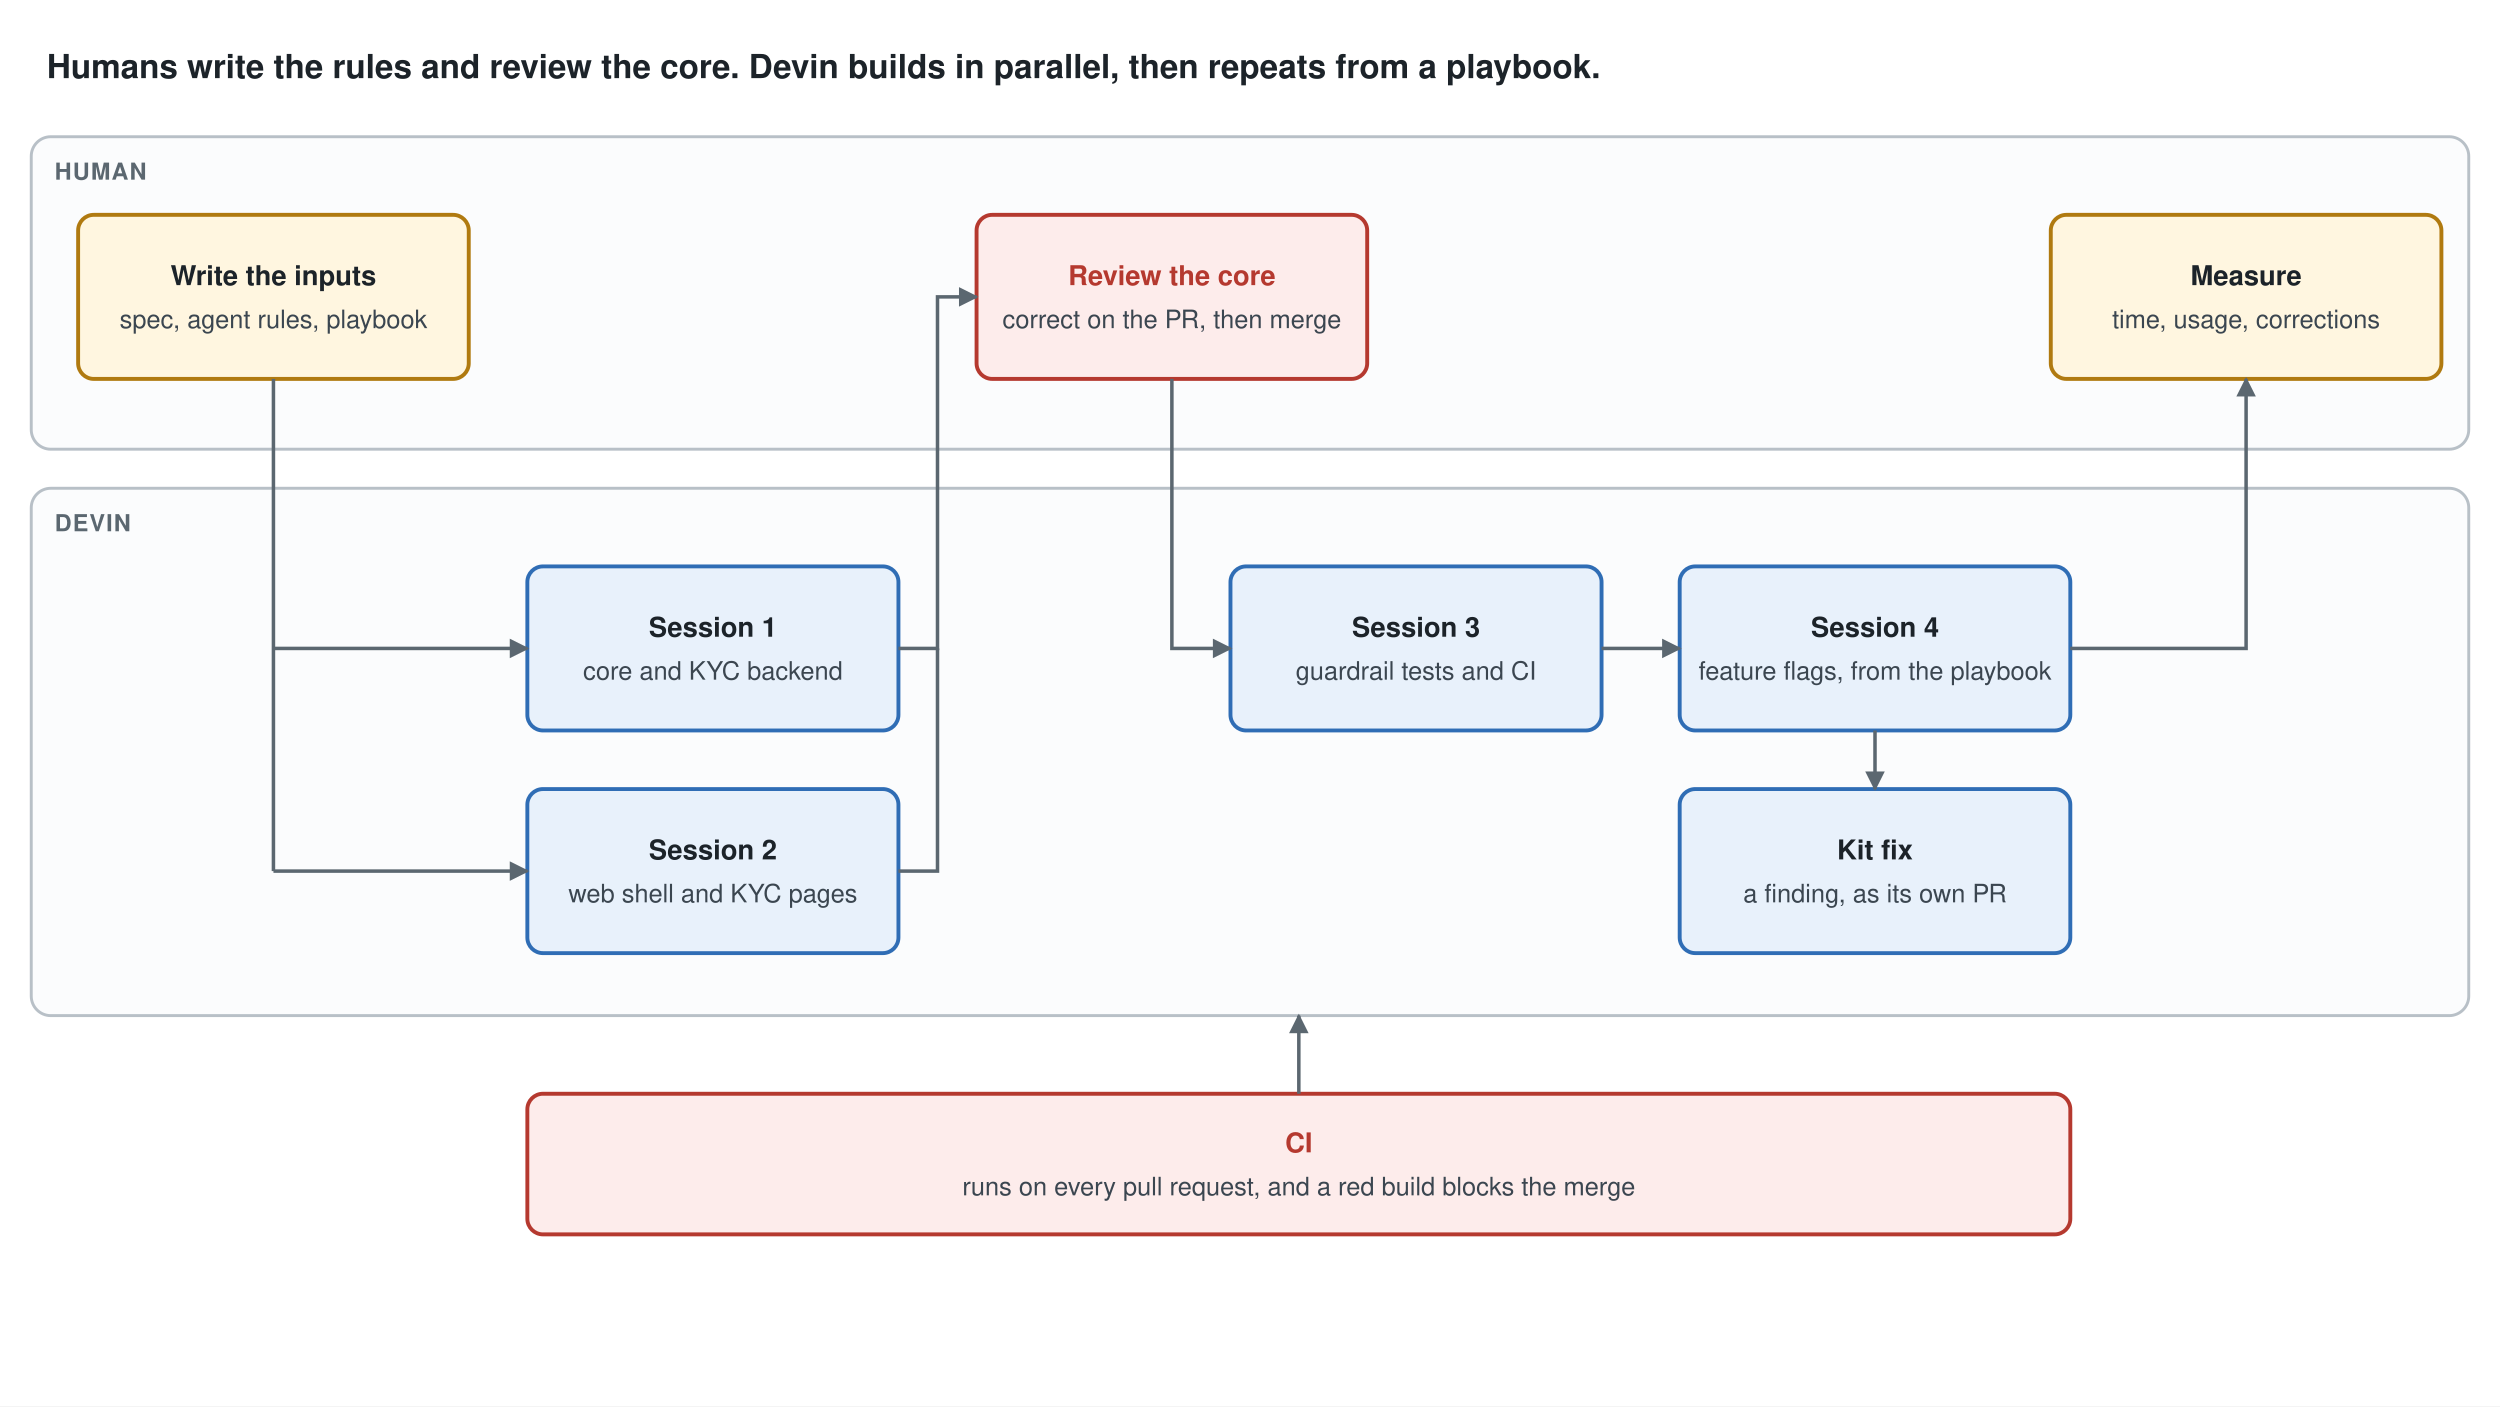
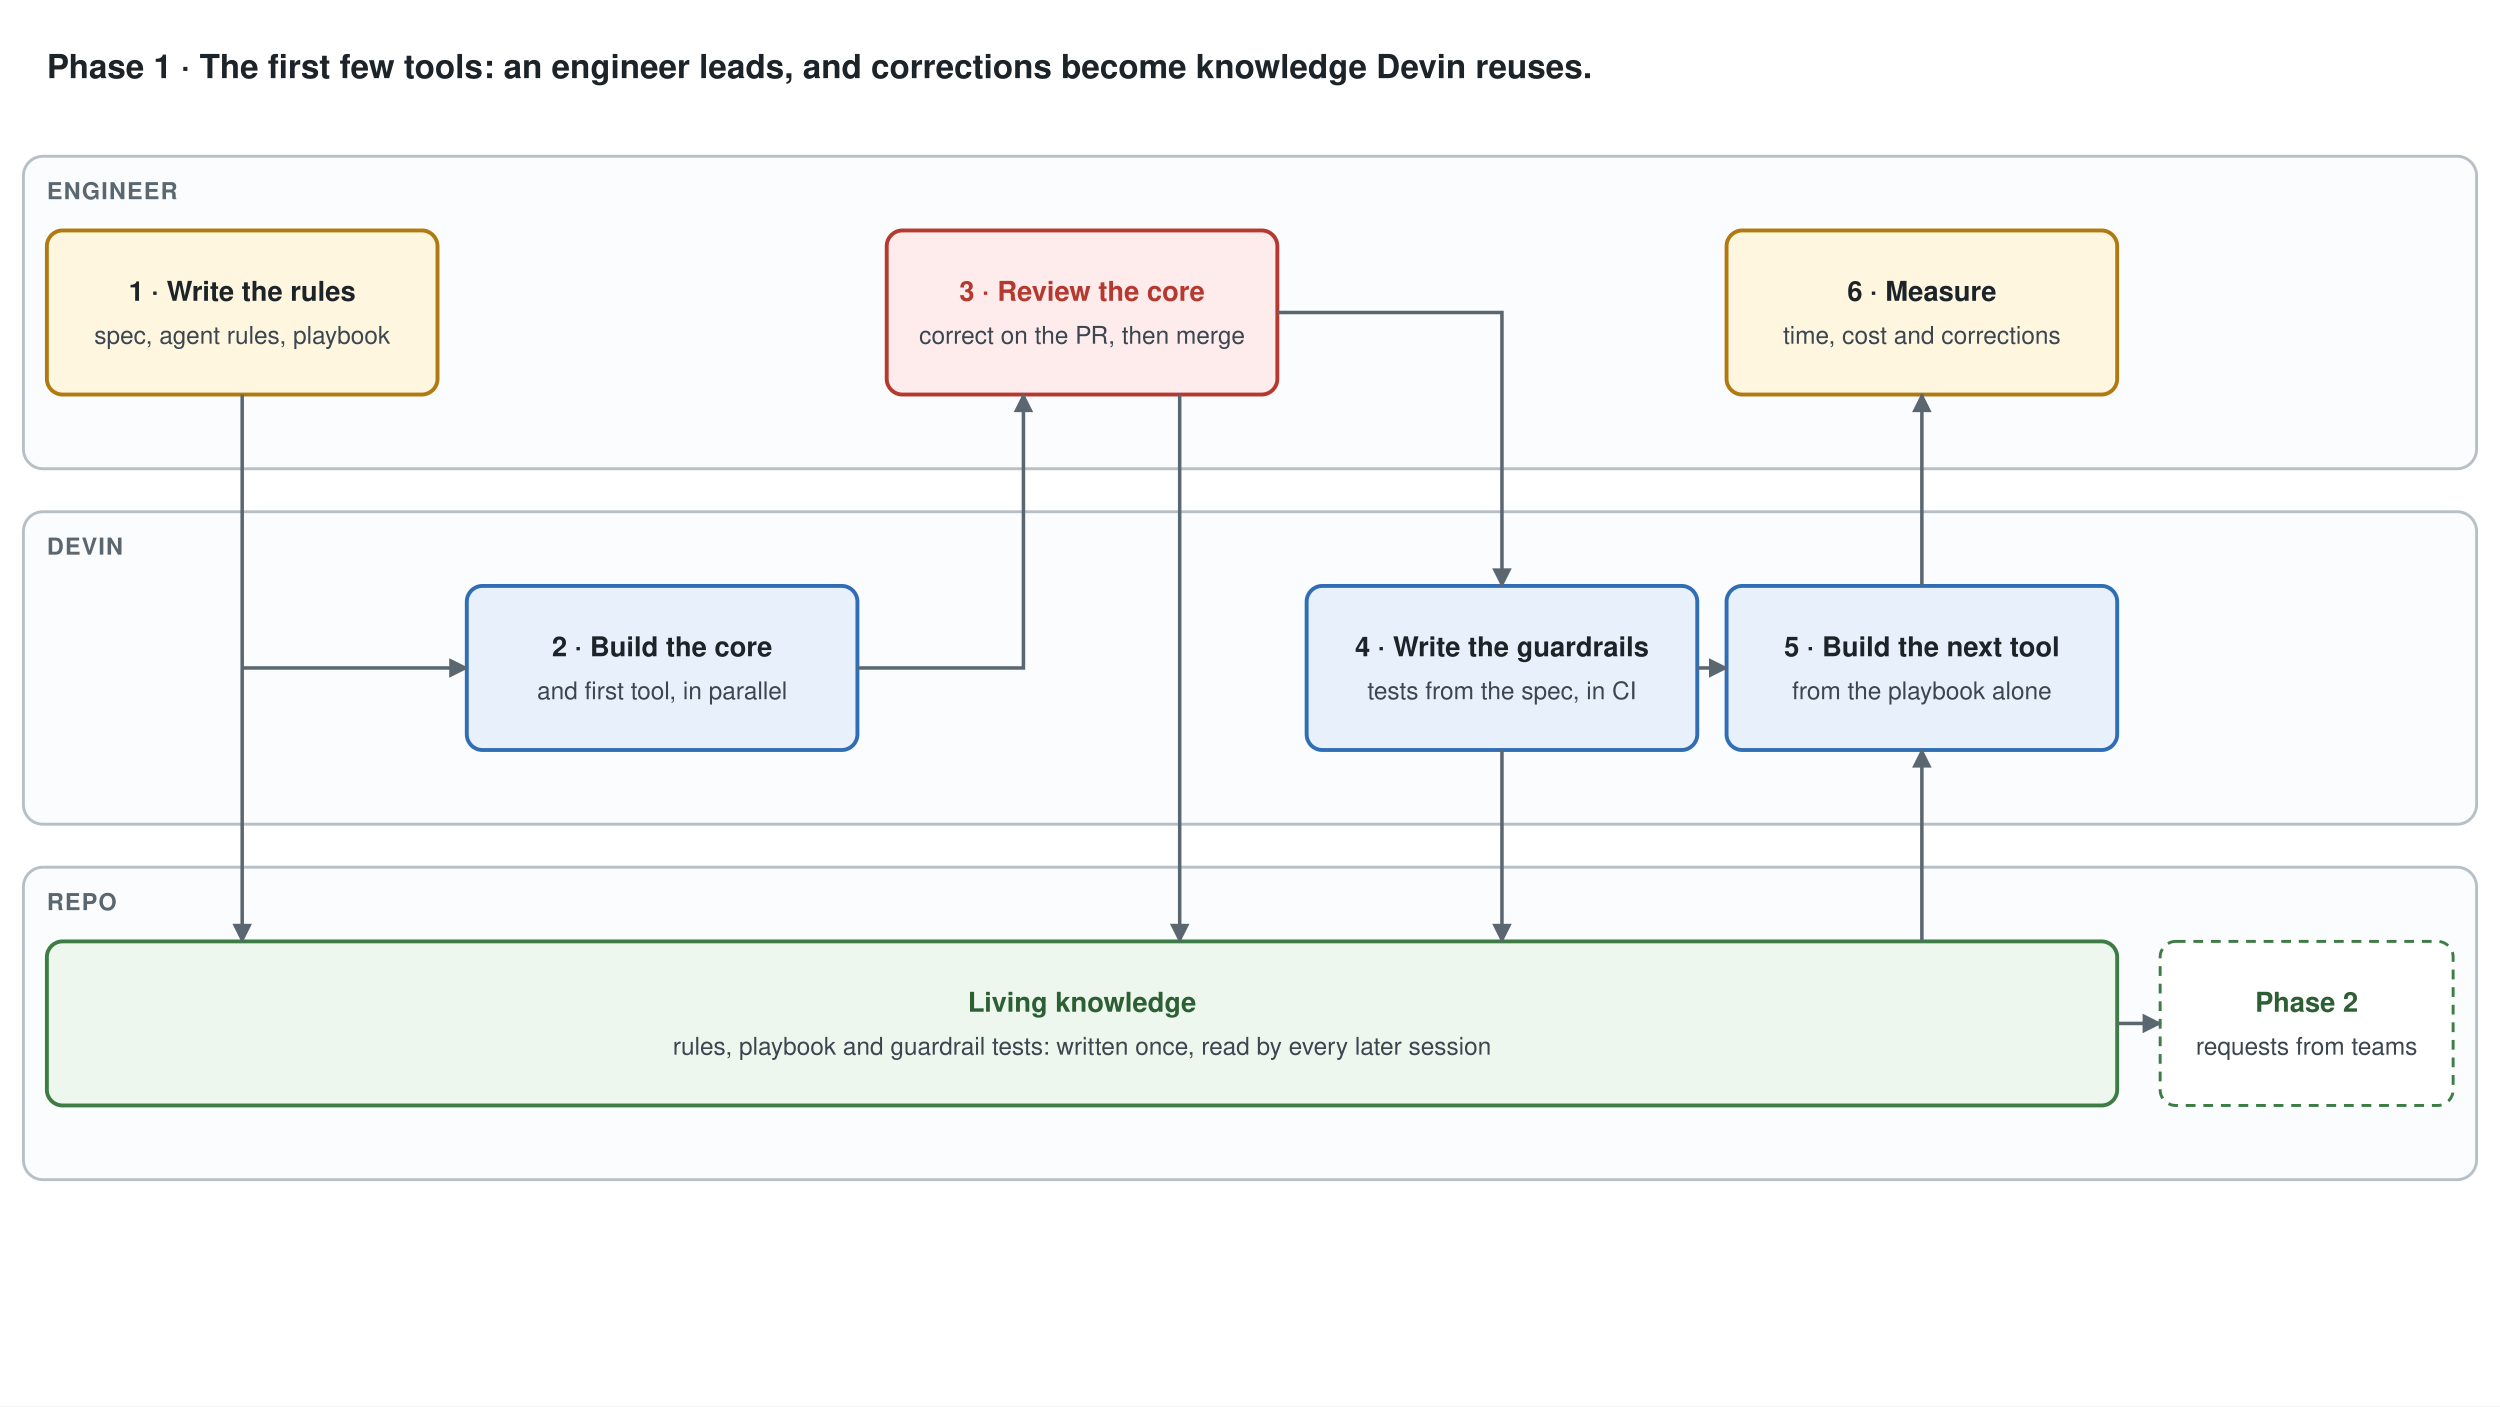
<svg xmlns="http://www.w3.org/2000/svg" viewBox="0 0 1280 720" width="1280" height="720" role="img" aria-labelledby="t d">
  <defs>
    <marker id="ah" viewBox="0 0 10 10" refX="9" refY="5" markerWidth="10" markerHeight="10" markerUnits="userSpaceOnUse" orient="auto-start-reverse">
      <path d="M0 0 L10 5 L0 10 z" fill="#5b6770" />
    </marker>
    <style>
      text { font-family: Helvetica, Arial, sans-serif; fill: #1c2329; font-size: 14px; }
      .b { font-weight: 700; }
-       .s { font-size: 13px; fill: #3b4650; }
+       .s { font-size: 12.5px; fill: #3b4650; }
      .ln { font-size: 12px; fill: #5b6770; font-weight: 700; letter-spacing: .6px; }
      .lane { fill: #fbfcfd; stroke: #b8c0c7; stroke-width: 1.5; }
      .human { fill: #fff6e0; stroke: #b07a10; stroke-width: 2; }
      .devin { fill: #e8f1fb; stroke: #2f6db5; stroke-width: 2; }
      .gate { fill: #fdeceb; stroke: #b5392f; stroke-width: 2; }
+       .know { fill: #eef7ee; stroke: #3d7d45; stroke-width: 2; }
+       .ghost { fill: #ffffff; stroke: #3d7d45; stroke-width: 1.5; stroke-dasharray: 5 4; }
      .ar { fill: none; stroke: #5b6770; stroke-width: 1.8; marker-end: url(#ah); }
      .tr { fill: none; stroke: #5b6770; stroke-width: 1.8; }
    </style>
  </defs>
  <rect width="1280" height="720" fill="#ffffff" />
-   <text class="b" x="24" y="40" style="font-size:17px">Humans write the rules and review the core. Devin builds in parallel, then repeats from a playbook.</text>
-   <rect class="lane" x="16" y="70" width="1248" height="160" rx="10" />
-   <text class="ln" x="28" y="92">HUMAN</text>
-   <rect class="lane" x="16" y="250" width="1248" height="270" rx="10" />
-   <text class="ln" x="28" y="272">DEVIN</text>
-   <rect class="human" x="40" y="110" width="200" height="84" rx="8" />
-   <text class="b" x="140" y="146" text-anchor="middle">Write the inputs</text>
-   <text class="s" x="140" y="168" text-anchor="middle">spec, agent rules, playbook</text>
-   <rect class="gate" x="500" y="110" width="200" height="84" rx="8" />
-   <text class="b" x="600" y="146" text-anchor="middle" style="fill:#b5392f">Review the core</text>
-   <text class="s" x="600" y="168" text-anchor="middle">correct on the PR, then merge</text>
-   <rect class="human" x="1050" y="110" width="200" height="84" rx="8" />
-   <text class="b" x="1150" y="146" text-anchor="middle">Measure</text>
-   <text class="s" x="1150" y="168" text-anchor="middle">time, usage, corrections</text>
-   <rect class="devin" x="270" y="290" width="190" height="84" rx="8" />
-   <text class="b" x="365" y="326" text-anchor="middle">Session 1</text>
-   <text class="s" x="365" y="348" text-anchor="middle">core and KYC backend</text>
-   <rect class="devin" x="270" y="404" width="190" height="84" rx="8" />
-   <text class="b" x="365" y="440" text-anchor="middle">Session 2</text>
-   <text class="s" x="365" y="462" text-anchor="middle">web shell and KYC pages</text>
-   <rect class="devin" x="630" y="290" width="190" height="84" rx="8" />
-   <text class="b" x="725" y="326" text-anchor="middle">Session 3</text>
-   <text class="s" x="725" y="348" text-anchor="middle">guardrail tests and CI</text>
-   <rect class="devin" x="860" y="290" width="200" height="84" rx="8" />
-   <text class="b" x="960" y="326" text-anchor="middle">Session 4</text>
-   <text class="s" x="960" y="348" text-anchor="middle">feature flags, from the playbook</text>
-   <rect class="devin" x="860" y="404" width="200" height="84" rx="8" />
-   <text class="b" x="960" y="440" text-anchor="middle">Kit fix</text>
-   <text class="s" x="960" y="462" text-anchor="middle">a finding, as its own PR</text>
-   <path class="tr" d="M140 194 V446" />
-   <path class="ar" d="M140 332 H270" />
-   <path class="ar" d="M140 446 H270" />
-   <path class="tr" d="M460 446 H480 V332" />
-   <path class="ar" d="M460 332 H480 V152 H500" />
-   <path class="ar" d="M600 194 V332 H630" />
-   <path class="ar" d="M820 332 H860" />
-   <path class="ar" d="M960 374 V404" />
-   <path class="ar" d="M1060 332 H1150 V194" />
-   <rect class="gate" x="270" y="560" width="790" height="72" rx="8" />
-   <text class="b" x="665" y="590" text-anchor="middle" style="fill:#b5392f">CI</text>
-   <text class="s" x="665" y="612" text-anchor="middle">runs on every pull request, and a red build blocks the merge</text>
-   <path class="ar" d="M665 560 V520" />
+   <text class="b" x="24" y="40" style="font-size:17px">Phase 1 · The first few tools: an engineer leads, and corrections become knowledge Devin reuses.</text>
+   <rect class="lane" x="12" y="80" width="1256" height="160" rx="10" />
+   <text class="ln" x="24" y="102">ENGINEER</text>
+   <rect class="lane" x="12" y="262" width="1256" height="160" rx="10" />
+   <text class="ln" x="24" y="284">DEVIN</text>
+   <rect class="lane" x="12" y="444" width="1256" height="160" rx="10" />
+   <text class="ln" x="24" y="466">REPO</text>
+   <rect class="human" x="24" y="118" width="200" height="84" rx="8" />
+   <text class="b" x="124" y="154" text-anchor="middle">1 · Write the rules</text>
+   <text class="s" x="124" y="176" text-anchor="middle">spec, agent rules, playbook</text>
+   <rect class="gate" x="454" y="118" width="200" height="84" rx="8" />
+   <text class="b" x="554" y="154" text-anchor="middle" style="fill:#b5392f">3 · Review the core</text>
+   <text class="s" x="554" y="176" text-anchor="middle">correct on the PR, then merge</text>
+   <rect class="human" x="884" y="118" width="200" height="84" rx="8" />
+   <text class="b" x="984" y="154" text-anchor="middle">6 · Measure</text>
+   <text class="s" x="984" y="176" text-anchor="middle">time, cost and corrections</text>
+   <rect class="devin" x="239" y="300" width="200" height="84" rx="8" />
+   <text class="b" x="339" y="336" text-anchor="middle">2 · Build the core</text>
+   <text class="s" x="339" y="358" text-anchor="middle">and first tool, in parallel</text>
+   <rect class="devin" x="669" y="300" width="200" height="84" rx="8" />
+   <text class="b" x="769" y="336" text-anchor="middle">4 · Write the guardrails</text>
+   <text class="s" x="769" y="358" text-anchor="middle">tests from the spec, in CI</text>
+   <rect class="devin" x="884" y="300" width="200" height="84" rx="8" />
+   <text class="b" x="984" y="336" text-anchor="middle">5 · Build the next tool</text>
+   <text class="s" x="984" y="358" text-anchor="middle">from the playbook alone</text>
+   <rect class="know" x="24" y="482" width="1060" height="84" rx="8" />
+   <text class="b" x="554" y="518" text-anchor="middle" style="fill:#2c5f33">Living knowledge</text>
+   <text class="s" x="554" y="540" text-anchor="middle">rules, playbook and guardrail tests: written once, read by every later session</text>
+   <rect class="ghost" x="1106" y="482" width="150" height="84" rx="8" />
+   <text class="b" x="1181" y="518" text-anchor="middle" style="fill:#2c5f33">Phase 2</text>
+   <text class="s" x="1181" y="540" text-anchor="middle">requests from teams</text>
+   <path class="tr" d="M124 202 V342" />
+   <path class="ar" d="M124 342 H239" />
+   <path class="ar" d="M124 342 V482" />
+   <path class="ar" d="M439 342 H524 V202" />
+   <path class="ar" d="M654 160 H769 V300" />
+   <path class="ar" d="M604 202 V482" />
+   <path class="ar" d="M769 384 V482" />
+   <path class="ar" d="M869 342 H884" />
+   <path class="ar" d="M984 482 V384" />
+   <path class="ar" d="M984 300 V202" />
+   <path class="ar" d="M1084 524 H1106" />
</svg>
